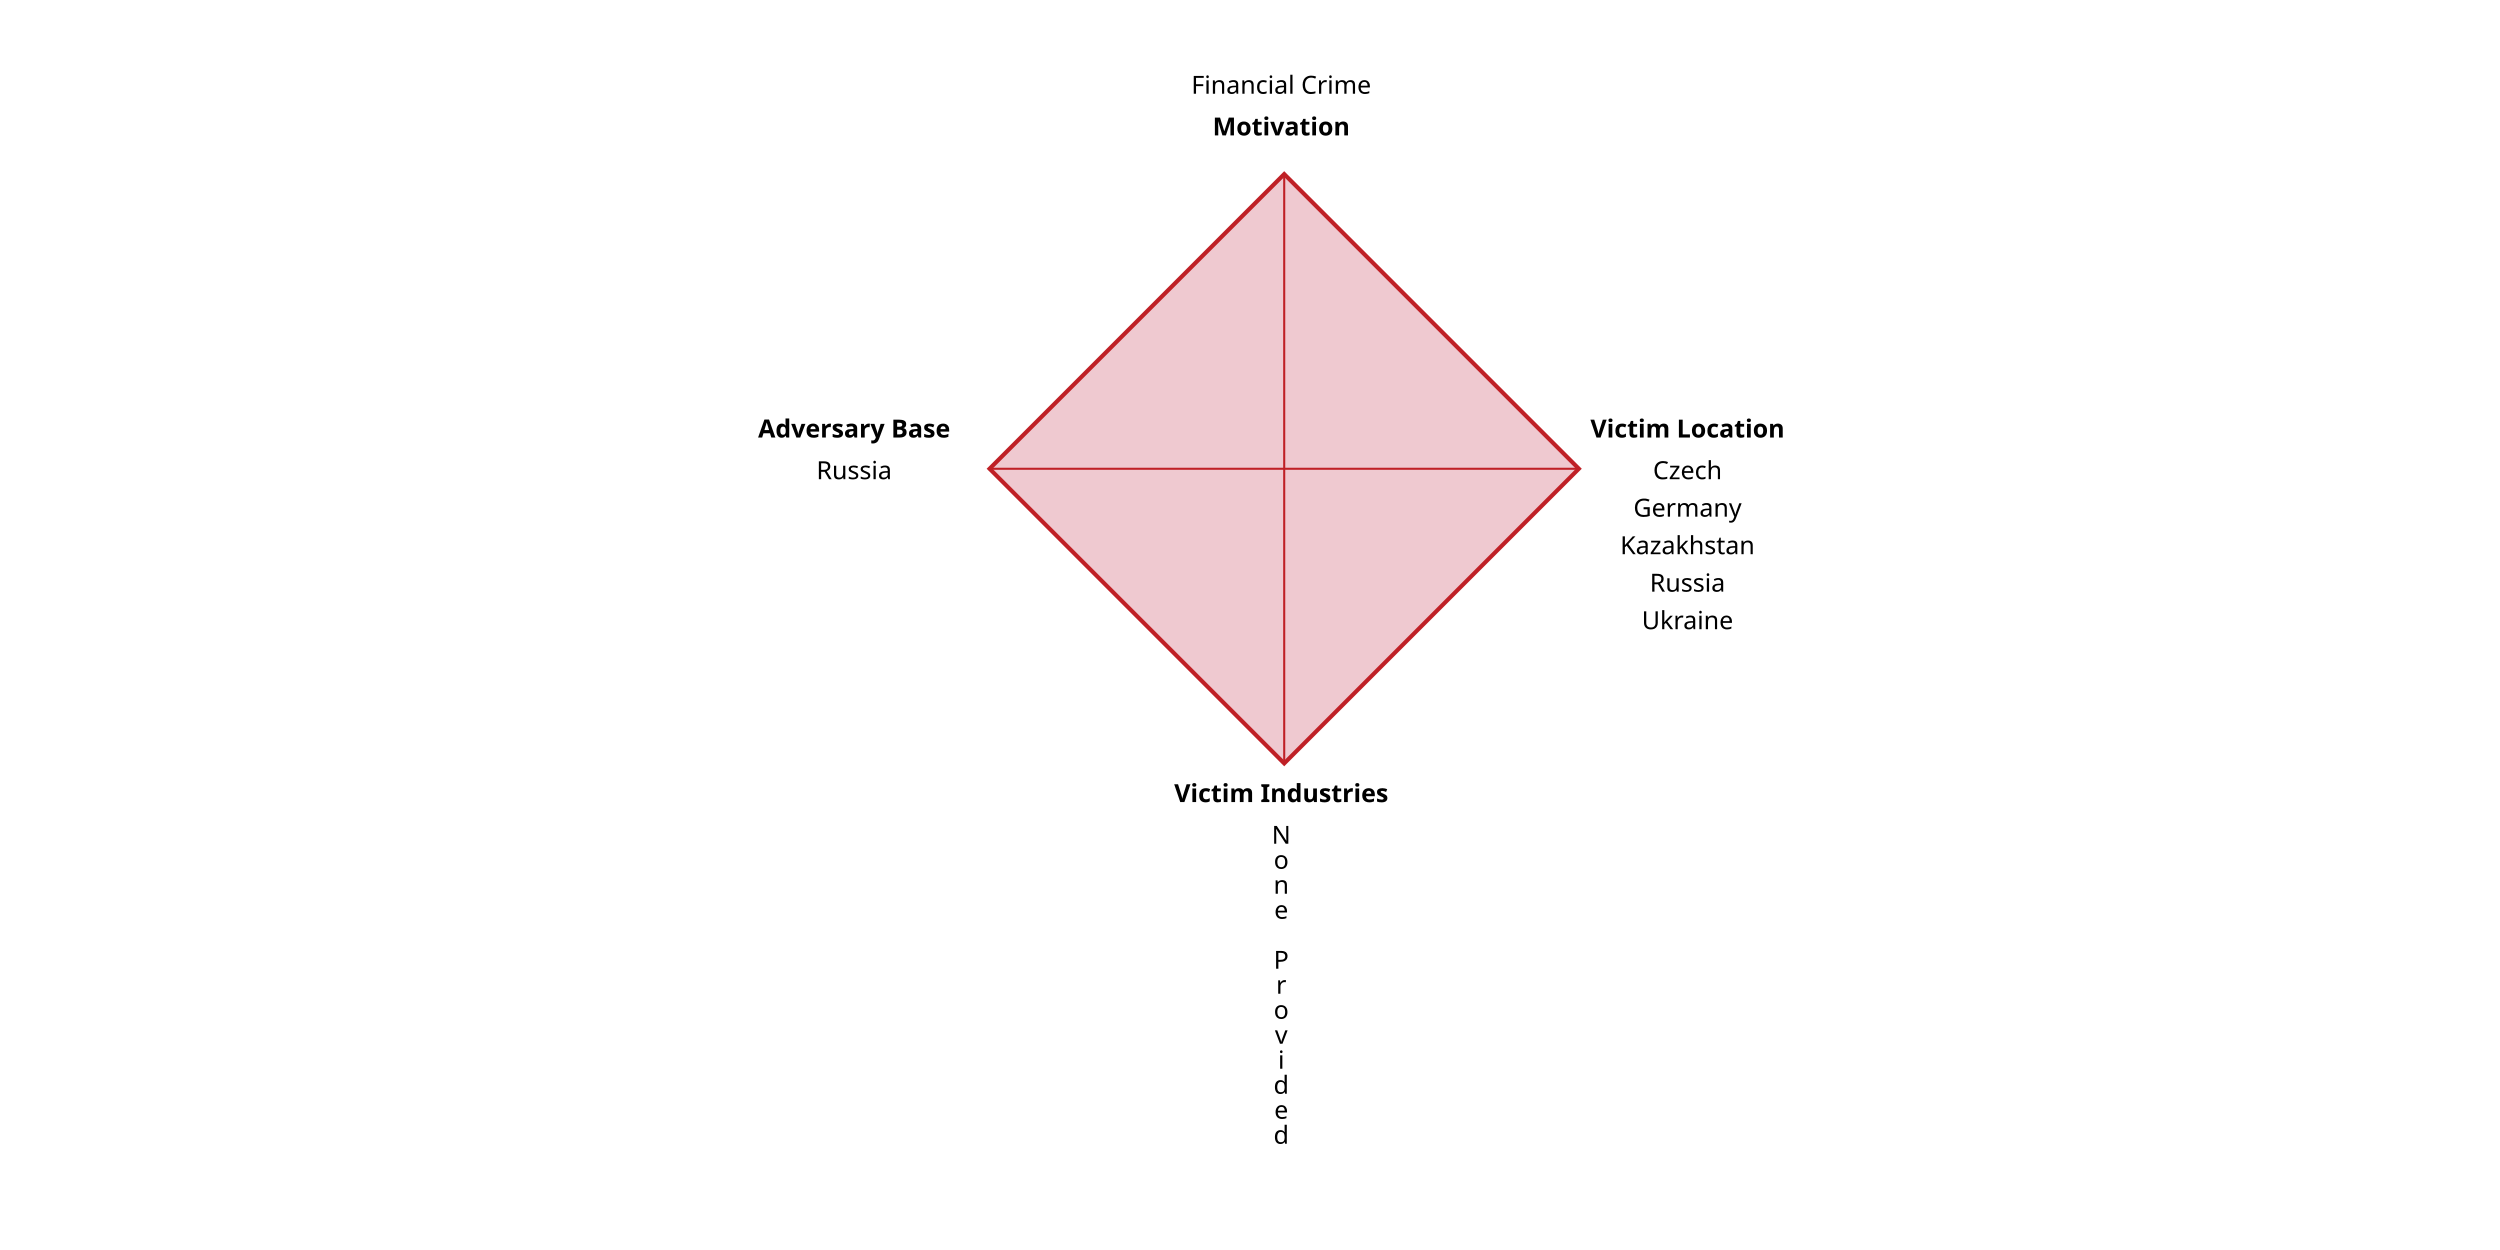
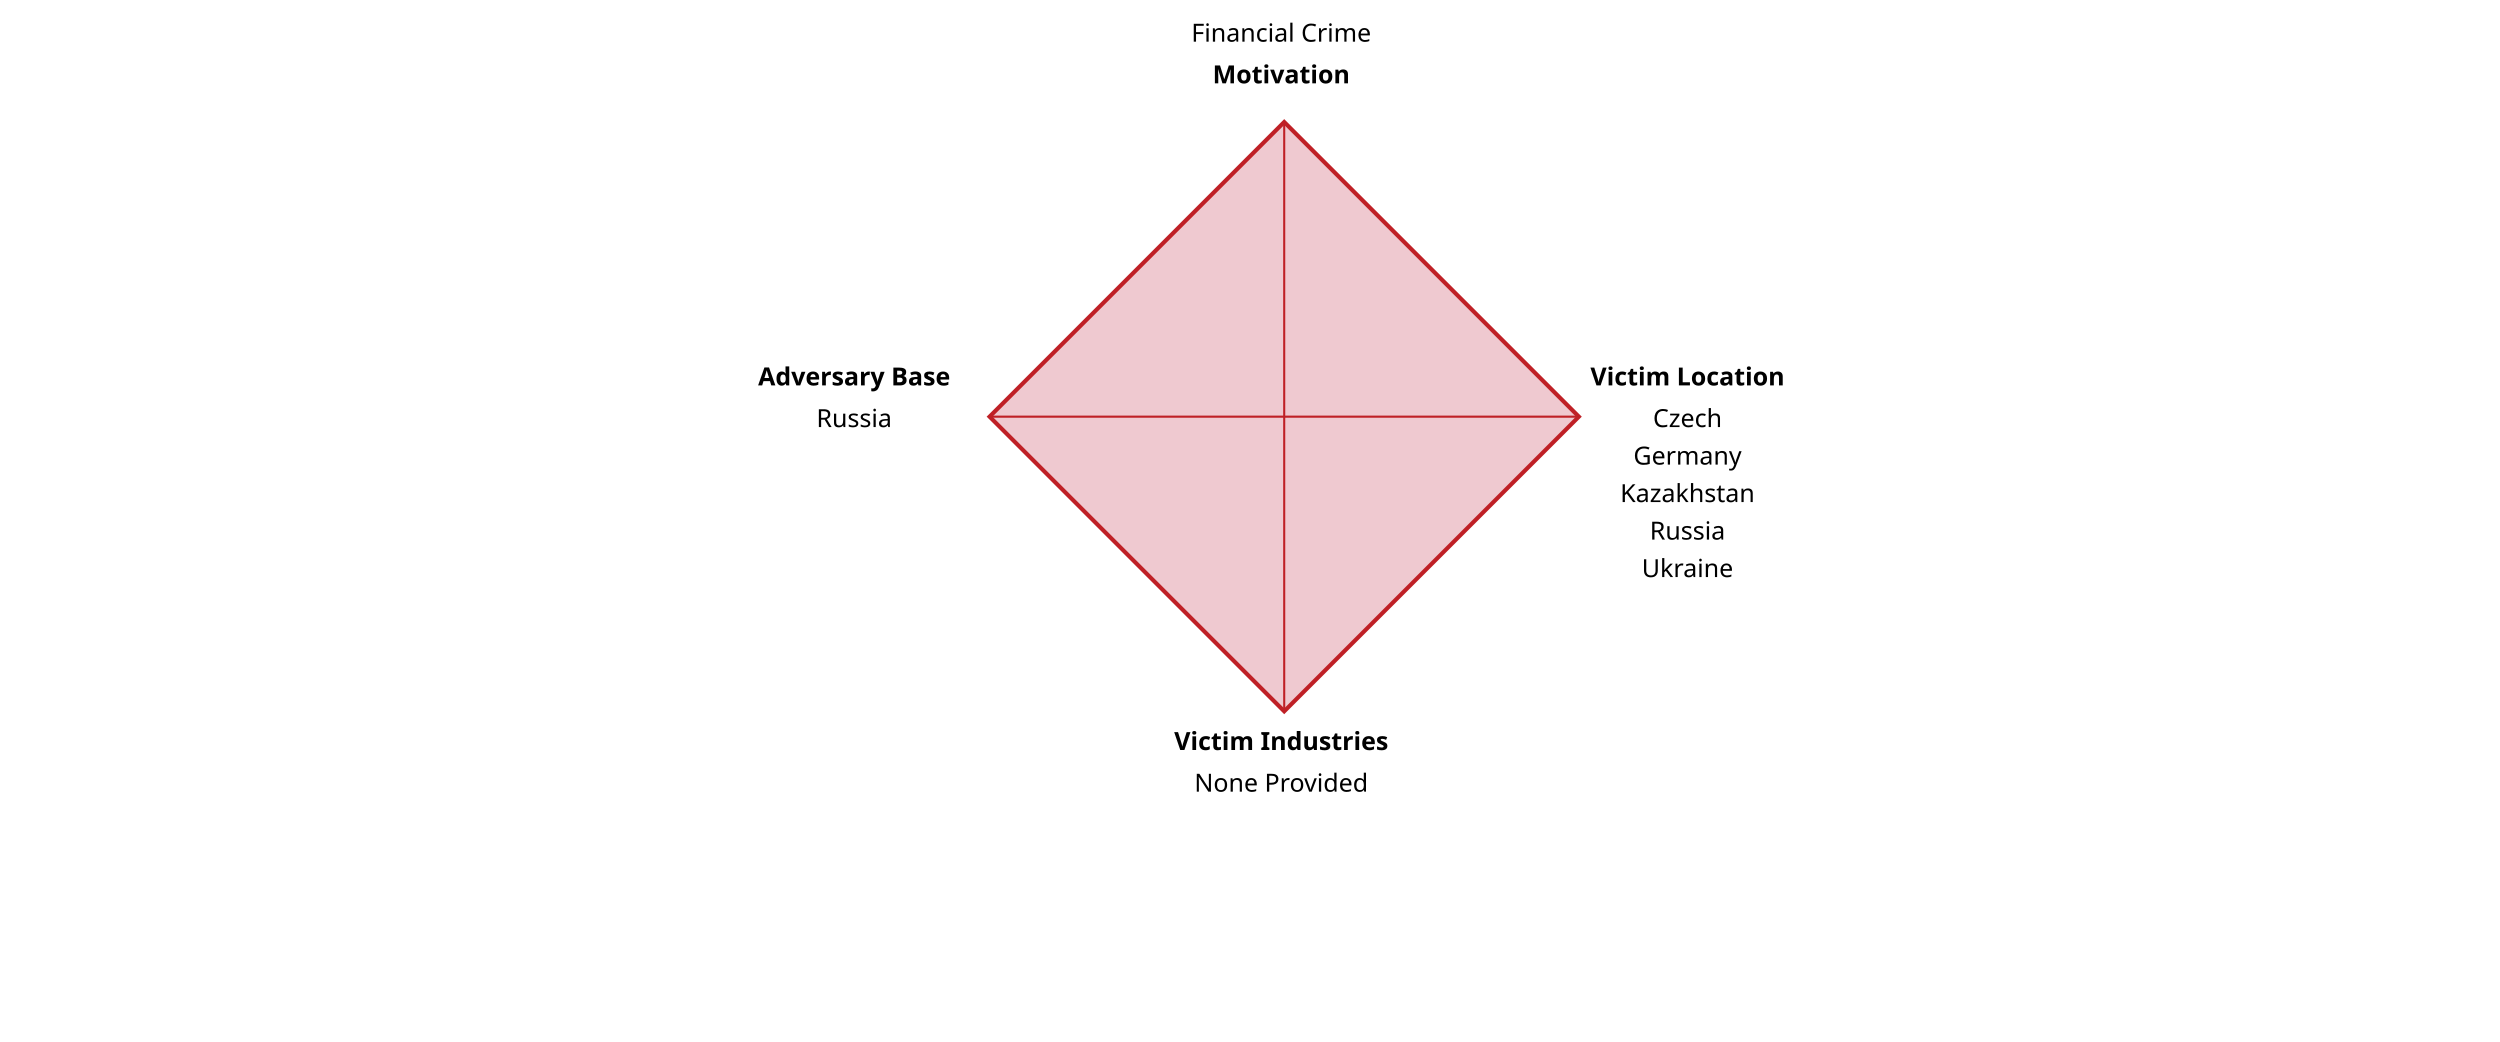
- <svg xmlns="http://www.w3.org/2000/svg" viewBox="0 0 1200 600" version="1.1">
-   <g transform="translate(475 225) rotate(-45)">
+ <svg xmlns="http://www.w3.org/2000/svg" viewBox="0 0 1200 500" version="1.1">
+   <g transform="translate(475 200) rotate(-45)">
    <rect x="0" y="0" width="200" height="200" fill="#efc9d0" stroke="#bf2026ff" stroke-width="2" />
    <line x1="0" y1="0" x2="200" y2="200" stroke="#bf2026ff" />
    <line x1="0" y1="200" x2="200" y2="0" stroke="#bf2026ff" />
  </g>
-   <g id="diamond_labels" transform="translate(475 225)">
+   <g id="diamond_labels" transform="translate(475 200)">
    <text x="140" y="-160" id="svg_motivation" style="font-weight:bold" font-family="sans-serif" text-anchor="middle">Motivation</text>
    <text x="140" y="-180" id="svg_motivation_detail" font-family="sans-serif" text-anchor="middle">Financial Crime</text>
    <text x="140" y="160" id="svg_industry" style="font-weight:bold" font-family="sans-serif" text-anchor="middle">Victim Industries</text>
-     <text x="140" y="180" id="svg_industry_detail" style="font-size:12px" font-family="sans-serif" text-anchor="middle">N</text>
-     <text x="140" y="192" id="svg_industry_detail" style="font-size:12px" font-family="sans-serif" text-anchor="middle">o</text>
-     <text x="140" y="204" id="svg_industry_detail" style="font-size:12px" font-family="sans-serif" text-anchor="middle">n</text>
-     <text x="140" y="216" id="svg_industry_detail" style="font-size:12px" font-family="sans-serif" text-anchor="middle">e</text>
-     <text x="140" y="228" id="svg_industry_detail" style="font-size:12px" font-family="sans-serif" text-anchor="middle"> </text>
-     <text x="140" y="240" id="svg_industry_detail" style="font-size:12px" font-family="sans-serif" text-anchor="middle">P</text>
-     <text x="140" y="252" id="svg_industry_detail" style="font-size:12px" font-family="sans-serif" text-anchor="middle">r</text>
-     <text x="140" y="264" id="svg_industry_detail" style="font-size:12px" font-family="sans-serif" text-anchor="middle">o</text>
-     <text x="140" y="276" id="svg_industry_detail" style="font-size:12px" font-family="sans-serif" text-anchor="middle">v</text>
-     <text x="140" y="288" id="svg_industry_detail" style="font-size:12px" font-family="sans-serif" text-anchor="middle">i</text>
-     <text x="140" y="300" id="svg_industry_detail" style="font-size:12px" font-family="sans-serif" text-anchor="middle">d</text>
-     <text x="140" y="312" id="svg_industry_detail" style="font-size:12px" font-family="sans-serif" text-anchor="middle">e</text>
-     <text x="140" y="324" id="svg_industry_detail" style="font-size:12px" font-family="sans-serif" text-anchor="middle">d</text>
+     <text x="140" y="180" id="svg_industry_detail" font-family="sans-serif" text-anchor="middle">None Provided</text>
    <text x="-65" y="-15" id="svg_base" style="font-weight:bold" font-family="sans-serif" text-anchor="middle">Adversary Base</text>
    <text x="-65" y="5" id="svg_base_detail" font-family="sans-serif" text-anchor="middle">Russia</text>
    <text x="335" y="-15" id="svg_victim_country" style="font-weight:bold" font-family="sans-serif" text-anchor="middle">Victim Location</text>
    <text x="335" y="5" id="svg_victim_country_detail" font-family="sans-serif" text-anchor="middle">Czech</text>
    <text x="335" y="23" id="svg_victim_country_detail" font-family="sans-serif" text-anchor="middle">Germany</text>
    <text x="335" y="41" id="svg_victim_country_detail" font-family="sans-serif" text-anchor="middle">Kazakhstan</text>
    <text x="335" y="59" id="svg_victim_country_detail" font-family="sans-serif" text-anchor="middle">Russia</text>
    <text x="335" y="77" id="svg_victim_country_detail" font-family="sans-serif" text-anchor="middle">Ukraine</text>
  </g>
</svg>
